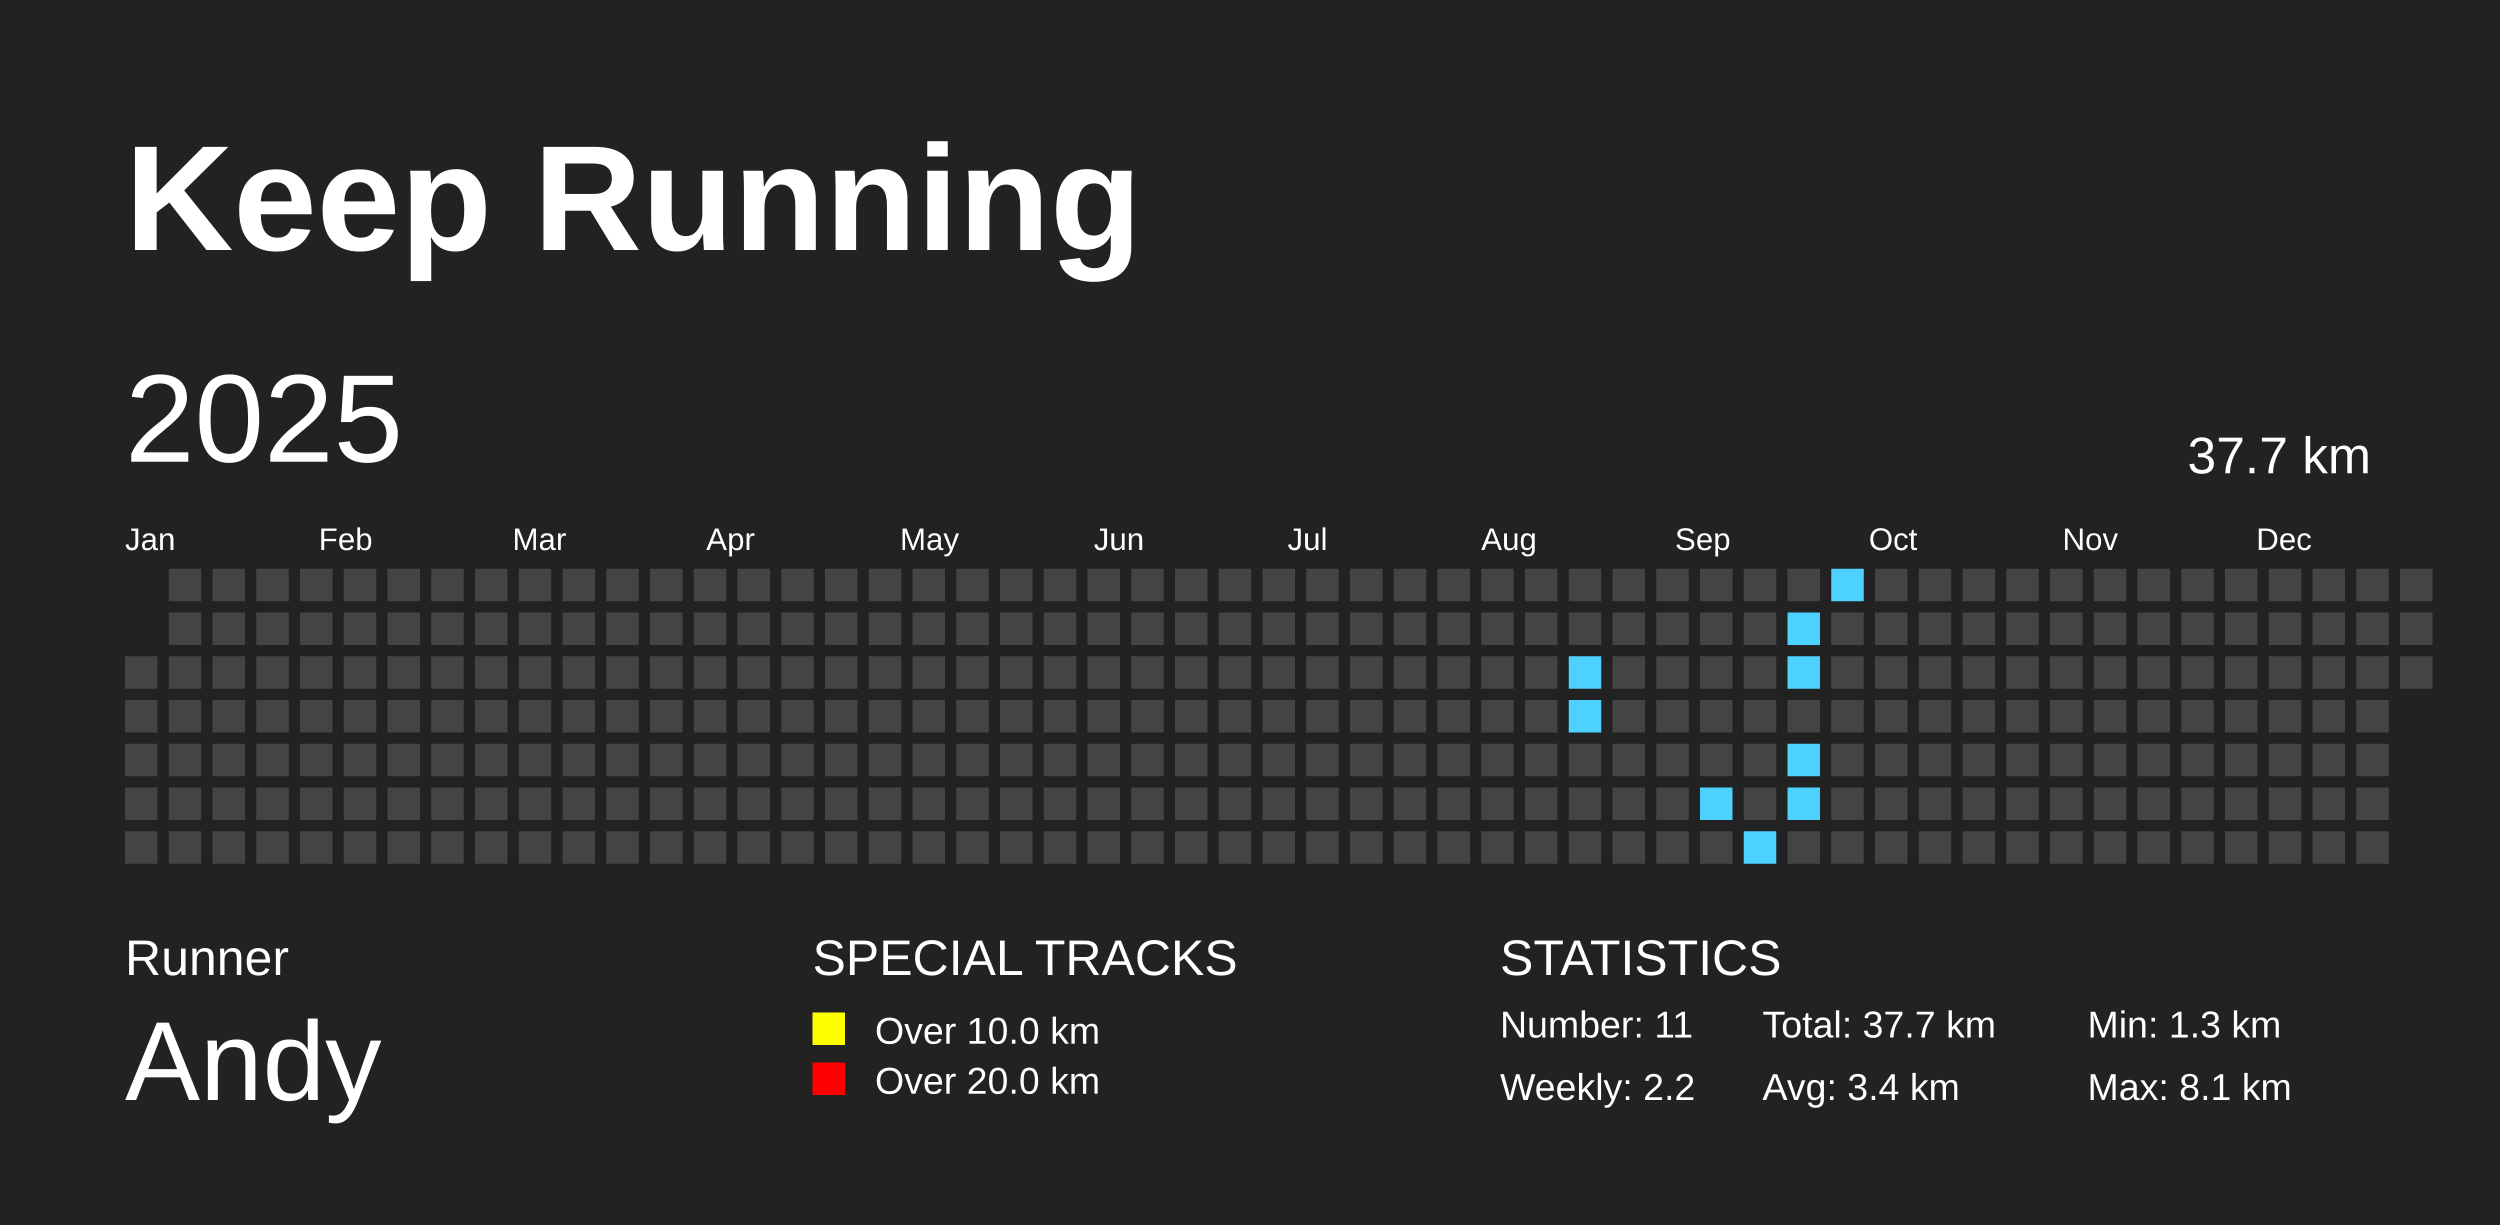
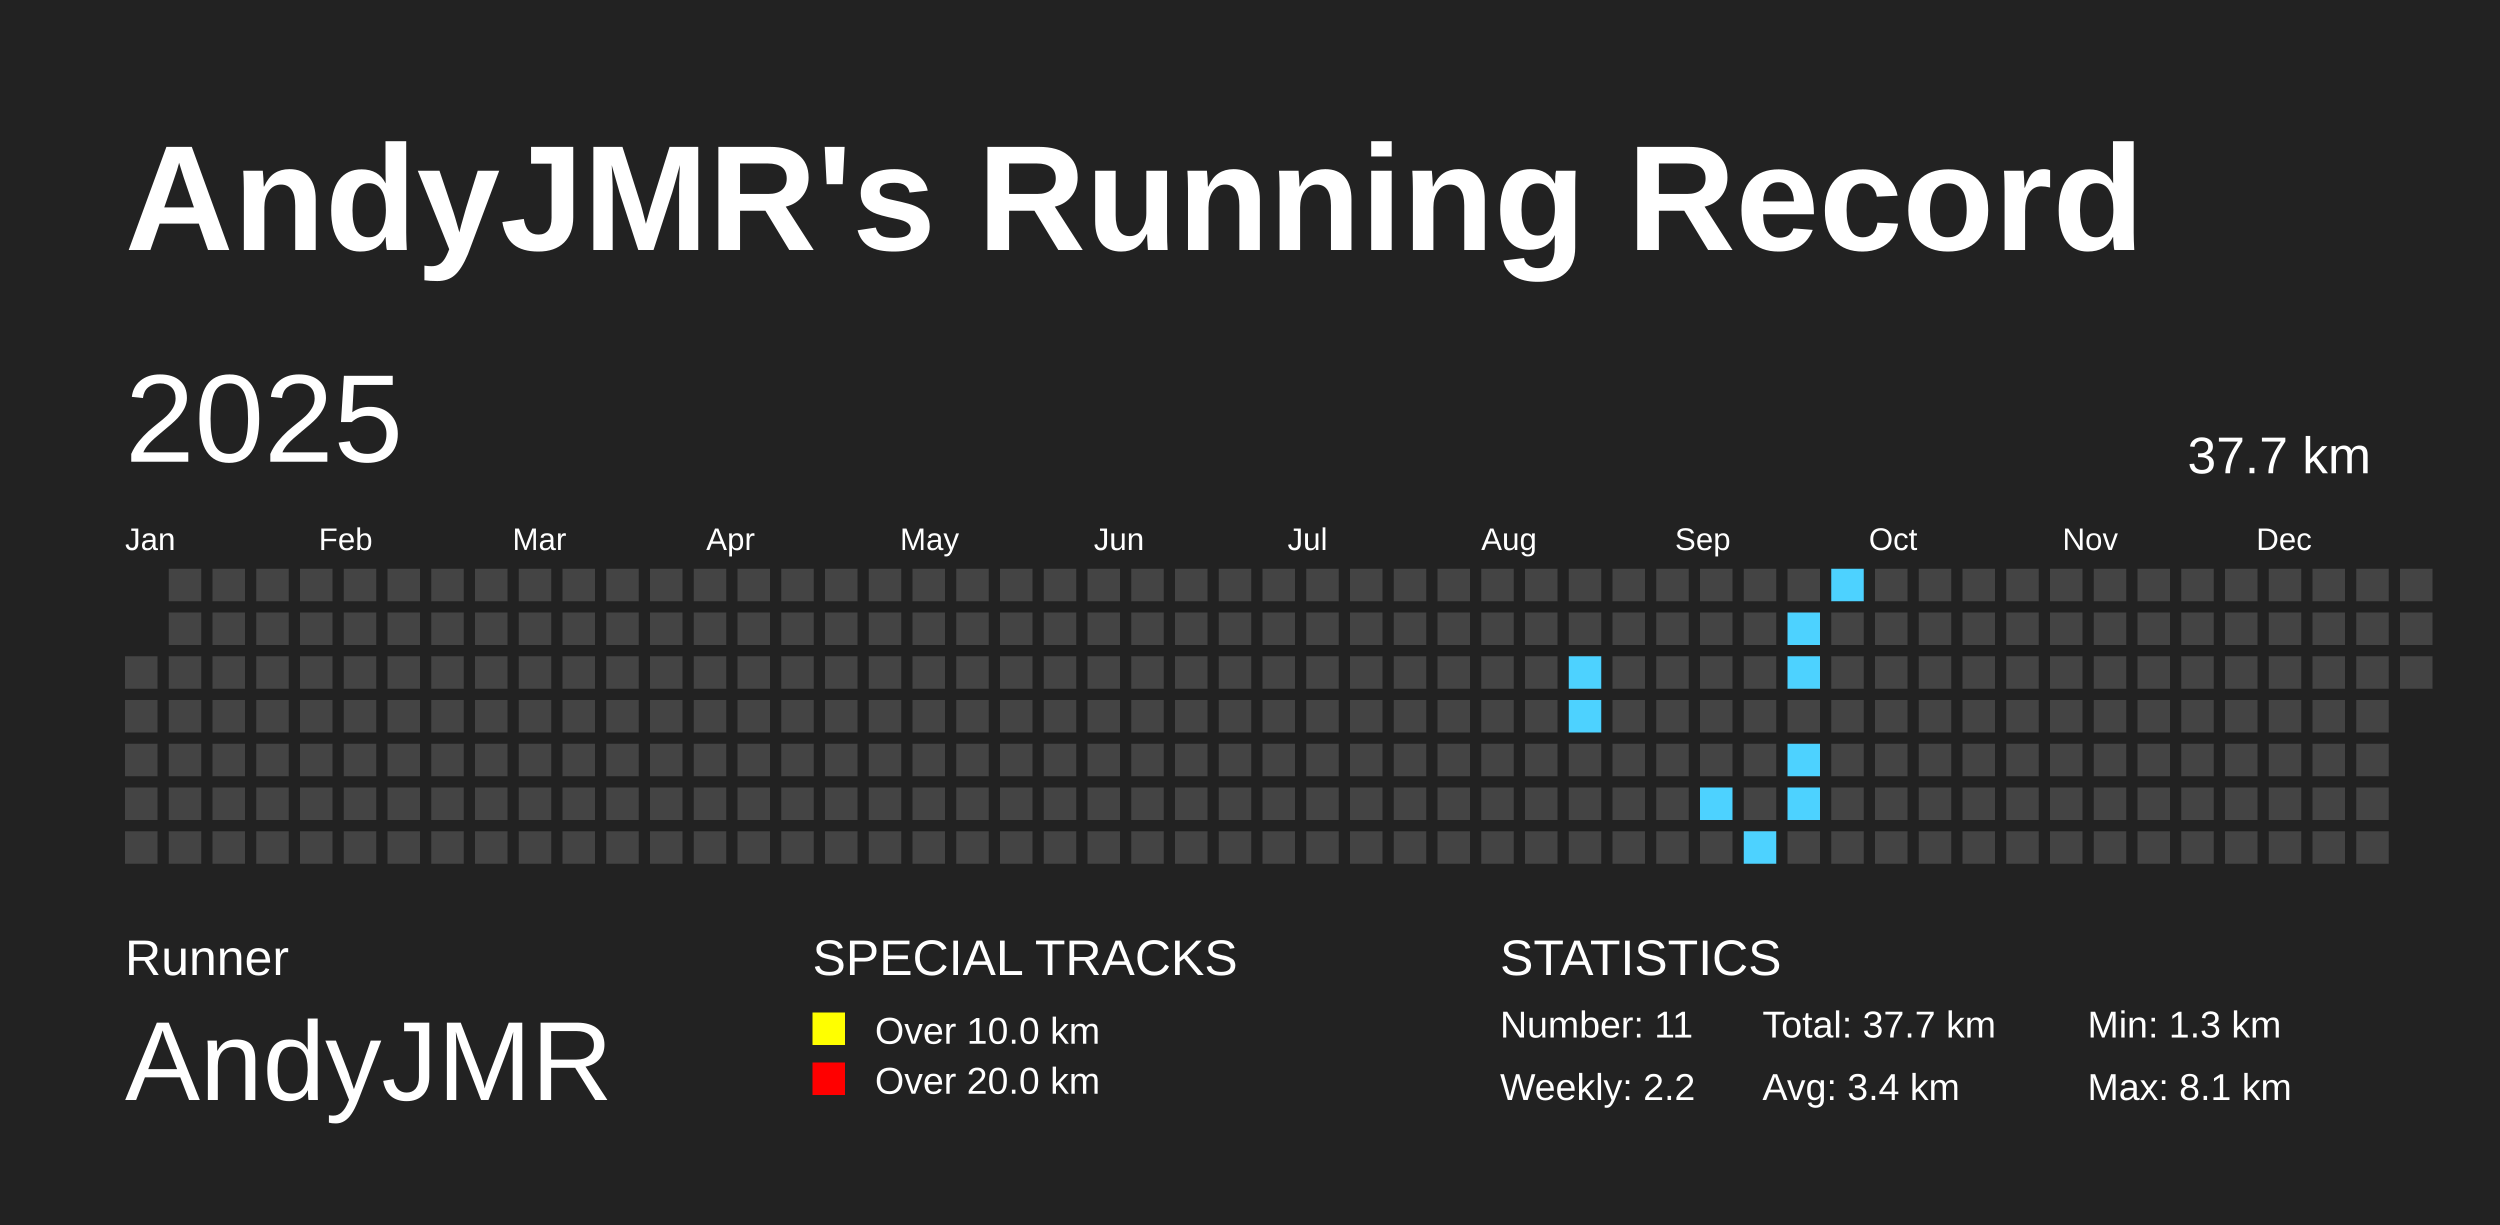
<svg xmlns="http://www.w3.org/2000/svg" baseProfile="full" height="98mm" version="1.1" viewBox="0,0,200,98" width="200mm">
  <defs />
  <rect fill="#222222" height="98" width="200" x="0" y="0" />
-   <text fill="#FFFFFF" style="font-size:12px; font-family:Arial; font-weight:bold;" x="10" y="20">Keep Running</text>
+   <text fill="#FFFFFF" style="font-size:12px; font-family:Arial; font-weight:bold;" x="10" y="20">AndyJMR's Running Record</text>
  <text fill="#FFFFFF" style="font-size:4px; font-family:Arial" x="10" y="78">Runner</text>
-   <text fill="#FFFFFF" style="font-size:9px; font-family:Arial" x="10" y="88">Andy</text>
+   <text fill="#FFFFFF" style="font-size:9px; font-family:Arial" x="10" y="88">AndyJMR</text>
  <text fill="#FFFFFF" style="font-size:4px; font-family:Arial" x="65" y="78">SPECIAL TRACKS</text>
  <rect fill="yellow" height="2.6" width="2.6" x="65" y="81" />
  <text fill="#FFFFFF" style="font-size:3px; font-family:Arial" x="70" y="83.5">Over 10.0 km</text>
  <rect fill="red" height="2.6" width="2.6" x="65" y="85" />
  <text fill="#FFFFFF" style="font-size:3px; font-family:Arial" x="70" y="87.5">Over 20.0 km</text>
  <text fill="#FFFFFF" style="font-size:4px; font-family:Arial" x="120" y="78">STATISTICS</text>
  <text fill="#FFFFFF" style="font-size:3px; font-family:Arial" x="120" y="83">Number: 11</text>
  <text fill="#FFFFFF" style="font-size:3px; font-family:Arial" x="120" y="88">Weekly: 2.2</text>
  <text fill="#FFFFFF" style="font-size:3px; font-family:Arial" x="141" y="83">Total: 37.7 km</text>
  <text fill="#FFFFFF" style="font-size:3px; font-family:Arial" x="141" y="88">Avg: 3.4 km</text>
  <text fill="#FFFFFF" style="font-size:3px; font-family:Arial" x="167" y="83">Min: 1.3 km</text>
  <text fill="#FFFFFF" style="font-size:3px; font-family:Arial" x="167" y="88">Max: 8.1 km</text>
  <text dominant-baseline="hanging" fill="#FFFFFF" style="font-size:10.0px; font-family:Arial;" x="10" y="30">2025</text>
  <text dominant-baseline="hanging" fill="#FFFFFF" style="font-size:4.125px; font-family:Arial;" x="175" y="35">37.7 km</text>
  <text fill="#FFFFFF" style="font-size:2.5px; font-family:Arial" x="10.0" y="44">Jan</text>
  <text fill="#FFFFFF" style="font-size:2.5px; font-family:Arial" x="25.5" y="44">Feb</text>
  <text fill="#FFFFFF" style="font-size:2.5px; font-family:Arial" x="41.0" y="44">Mar</text>
  <text fill="#FFFFFF" style="font-size:2.5px; font-family:Arial" x="56.5" y="44">Apr</text>
  <text fill="#FFFFFF" style="font-size:2.5px; font-family:Arial" x="72.0" y="44">May</text>
  <text fill="#FFFFFF" style="font-size:2.5px; font-family:Arial" x="87.5" y="44">Jun</text>
  <text fill="#FFFFFF" style="font-size:2.5px; font-family:Arial" x="103.0" y="44">Jul</text>
  <text fill="#FFFFFF" style="font-size:2.5px; font-family:Arial" x="118.5" y="44">Aug</text>
  <text fill="#FFFFFF" style="font-size:2.5px; font-family:Arial" x="134.0" y="44">Sep</text>
  <text fill="#FFFFFF" style="font-size:2.5px; font-family:Arial" x="149.5" y="44">Oct</text>
  <text fill="#FFFFFF" style="font-size:2.5px; font-family:Arial" x="165.0" y="44">Nov</text>
  <text fill="#FFFFFF" style="font-size:2.5px; font-family:Arial" x="180.5" y="44">Dec</text>
  <rect fill="#444444" height="2.6" width="2.6" x="10.0" y="52.5" />
  <rect fill="#444444" height="2.6" width="2.6" x="10.0" y="56.0" />
  <rect fill="#444444" height="2.6" width="2.6" x="10.0" y="59.5" />
  <rect fill="#444444" height="2.6" width="2.6" x="10.0" y="63.0" />
  <rect fill="#444444" height="2.6" width="2.6" x="10.0" y="66.5" />
  <rect fill="#444444" height="2.6" width="2.6" x="13.5" y="45.5" />
  <rect fill="#444444" height="2.6" width="2.6" x="13.5" y="49.0" />
  <rect fill="#444444" height="2.6" width="2.6" x="13.5" y="52.5" />
  <rect fill="#444444" height="2.6" width="2.6" x="13.5" y="56.0" />
  <rect fill="#444444" height="2.6" width="2.6" x="13.5" y="59.5" />
  <rect fill="#444444" height="2.6" width="2.6" x="13.5" y="63.0" />
  <rect fill="#444444" height="2.6" width="2.6" x="13.5" y="66.5" />
  <rect fill="#444444" height="2.6" width="2.6" x="17.0" y="45.5" />
  <rect fill="#444444" height="2.6" width="2.6" x="17.0" y="49.0" />
  <rect fill="#444444" height="2.6" width="2.6" x="17.0" y="52.5" />
  <rect fill="#444444" height="2.6" width="2.6" x="17.0" y="56.0" />
  <rect fill="#444444" height="2.6" width="2.6" x="17.0" y="59.5" />
  <rect fill="#444444" height="2.6" width="2.6" x="17.0" y="63.0" />
  <rect fill="#444444" height="2.6" width="2.6" x="17.0" y="66.5" />
  <rect fill="#444444" height="2.6" width="2.6" x="20.5" y="45.5" />
  <rect fill="#444444" height="2.6" width="2.6" x="20.5" y="49.0" />
  <rect fill="#444444" height="2.6" width="2.6" x="20.5" y="52.5" />
  <rect fill="#444444" height="2.6" width="2.6" x="20.5" y="56.0" />
  <rect fill="#444444" height="2.6" width="2.6" x="20.5" y="59.5" />
  <rect fill="#444444" height="2.6" width="2.6" x="20.5" y="63.0" />
  <rect fill="#444444" height="2.6" width="2.6" x="20.5" y="66.5" />
  <rect fill="#444444" height="2.6" width="2.6" x="24.0" y="45.5" />
  <rect fill="#444444" height="2.6" width="2.6" x="24.0" y="49.0" />
  <rect fill="#444444" height="2.6" width="2.6" x="24.0" y="52.5" />
  <rect fill="#444444" height="2.6" width="2.6" x="24.0" y="56.0" />
  <rect fill="#444444" height="2.6" width="2.6" x="24.0" y="59.5" />
  <rect fill="#444444" height="2.6" width="2.6" x="24.0" y="63.0" />
  <rect fill="#444444" height="2.6" width="2.6" x="24.0" y="66.5" />
  <rect fill="#444444" height="2.6" width="2.6" x="27.5" y="45.5" />
  <rect fill="#444444" height="2.6" width="2.6" x="27.5" y="49.0" />
  <rect fill="#444444" height="2.6" width="2.6" x="27.5" y="52.5" />
  <rect fill="#444444" height="2.6" width="2.6" x="27.5" y="56.0" />
  <rect fill="#444444" height="2.6" width="2.6" x="27.5" y="59.5" />
  <rect fill="#444444" height="2.6" width="2.6" x="27.5" y="63.0" />
  <rect fill="#444444" height="2.6" width="2.6" x="27.5" y="66.5" />
  <rect fill="#444444" height="2.6" width="2.6" x="31.0" y="45.5" />
  <rect fill="#444444" height="2.6" width="2.6" x="31.0" y="49.0" />
  <rect fill="#444444" height="2.6" width="2.6" x="31.0" y="52.5" />
  <rect fill="#444444" height="2.6" width="2.6" x="31.0" y="56.0" />
  <rect fill="#444444" height="2.6" width="2.6" x="31.0" y="59.5" />
  <rect fill="#444444" height="2.6" width="2.6" x="31.0" y="63.0" />
  <rect fill="#444444" height="2.6" width="2.6" x="31.0" y="66.5" />
  <rect fill="#444444" height="2.6" width="2.6" x="34.5" y="45.5" />
  <rect fill="#444444" height="2.6" width="2.6" x="34.5" y="49.0" />
  <rect fill="#444444" height="2.6" width="2.6" x="34.5" y="52.5" />
  <rect fill="#444444" height="2.6" width="2.6" x="34.5" y="56.0" />
  <rect fill="#444444" height="2.6" width="2.6" x="34.5" y="59.5" />
  <rect fill="#444444" height="2.6" width="2.6" x="34.5" y="63.0" />
  <rect fill="#444444" height="2.6" width="2.6" x="34.5" y="66.5" />
  <rect fill="#444444" height="2.6" width="2.6" x="38.0" y="45.5" />
  <rect fill="#444444" height="2.6" width="2.6" x="38.0" y="49.0" />
  <rect fill="#444444" height="2.6" width="2.6" x="38.0" y="52.5" />
  <rect fill="#444444" height="2.6" width="2.6" x="38.0" y="56.0" />
  <rect fill="#444444" height="2.6" width="2.6" x="38.0" y="59.5" />
  <rect fill="#444444" height="2.6" width="2.6" x="38.0" y="63.0" />
  <rect fill="#444444" height="2.6" width="2.6" x="38.0" y="66.5" />
  <rect fill="#444444" height="2.6" width="2.6" x="41.5" y="45.5" />
  <rect fill="#444444" height="2.6" width="2.6" x="41.5" y="49.0" />
  <rect fill="#444444" height="2.6" width="2.6" x="41.5" y="52.5" />
  <rect fill="#444444" height="2.6" width="2.6" x="41.5" y="56.0" />
  <rect fill="#444444" height="2.6" width="2.6" x="41.5" y="59.5" />
  <rect fill="#444444" height="2.6" width="2.6" x="41.5" y="63.0" />
  <rect fill="#444444" height="2.6" width="2.6" x="41.5" y="66.5" />
  <rect fill="#444444" height="2.6" width="2.6" x="45.0" y="45.5" />
  <rect fill="#444444" height="2.6" width="2.6" x="45.0" y="49.0" />
  <rect fill="#444444" height="2.6" width="2.6" x="45.0" y="52.5" />
  <rect fill="#444444" height="2.6" width="2.6" x="45.0" y="56.0" />
  <rect fill="#444444" height="2.6" width="2.6" x="45.0" y="59.5" />
  <rect fill="#444444" height="2.6" width="2.6" x="45.0" y="63.0" />
  <rect fill="#444444" height="2.6" width="2.6" x="45.0" y="66.5" />
  <rect fill="#444444" height="2.6" width="2.6" x="48.5" y="45.5" />
  <rect fill="#444444" height="2.6" width="2.6" x="48.5" y="49.0" />
  <rect fill="#444444" height="2.6" width="2.6" x="48.5" y="52.5" />
  <rect fill="#444444" height="2.6" width="2.6" x="48.5" y="56.0" />
  <rect fill="#444444" height="2.6" width="2.6" x="48.5" y="59.5" />
  <rect fill="#444444" height="2.6" width="2.6" x="48.5" y="63.0" />
  <rect fill="#444444" height="2.6" width="2.6" x="48.5" y="66.5" />
  <rect fill="#444444" height="2.6" width="2.6" x="52.0" y="45.5" />
  <rect fill="#444444" height="2.6" width="2.6" x="52.0" y="49.0" />
  <rect fill="#444444" height="2.6" width="2.6" x="52.0" y="52.5" />
  <rect fill="#444444" height="2.6" width="2.6" x="52.0" y="56.0" />
  <rect fill="#444444" height="2.6" width="2.6" x="52.0" y="59.5" />
  <rect fill="#444444" height="2.6" width="2.6" x="52.0" y="63.0" />
  <rect fill="#444444" height="2.6" width="2.6" x="52.0" y="66.5" />
  <rect fill="#444444" height="2.6" width="2.6" x="55.5" y="45.5" />
  <rect fill="#444444" height="2.6" width="2.6" x="55.5" y="49.0" />
  <rect fill="#444444" height="2.6" width="2.6" x="55.5" y="52.5" />
  <rect fill="#444444" height="2.6" width="2.6" x="55.5" y="56.0" />
  <rect fill="#444444" height="2.6" width="2.6" x="55.5" y="59.5" />
  <rect fill="#444444" height="2.6" width="2.6" x="55.5" y="63.0" />
  <rect fill="#444444" height="2.6" width="2.6" x="55.5" y="66.5" />
  <rect fill="#444444" height="2.6" width="2.6" x="59.0" y="45.5" />
  <rect fill="#444444" height="2.6" width="2.6" x="59.0" y="49.0" />
  <rect fill="#444444" height="2.6" width="2.6" x="59.0" y="52.5" />
  <rect fill="#444444" height="2.6" width="2.6" x="59.0" y="56.0" />
  <rect fill="#444444" height="2.6" width="2.6" x="59.0" y="59.5" />
  <rect fill="#444444" height="2.6" width="2.6" x="59.0" y="63.0" />
  <rect fill="#444444" height="2.6" width="2.6" x="59.0" y="66.5" />
  <rect fill="#444444" height="2.6" width="2.6" x="62.5" y="45.5" />
  <rect fill="#444444" height="2.6" width="2.6" x="62.5" y="49.0" />
  <rect fill="#444444" height="2.6" width="2.6" x="62.5" y="52.5" />
  <rect fill="#444444" height="2.6" width="2.6" x="62.5" y="56.0" />
  <rect fill="#444444" height="2.6" width="2.6" x="62.5" y="59.5" />
  <rect fill="#444444" height="2.6" width="2.6" x="62.5" y="63.0" />
  <rect fill="#444444" height="2.6" width="2.6" x="62.5" y="66.5" />
  <rect fill="#444444" height="2.6" width="2.6" x="66.0" y="45.5" />
  <rect fill="#444444" height="2.6" width="2.6" x="66.0" y="49.0" />
  <rect fill="#444444" height="2.6" width="2.6" x="66.0" y="52.5" />
  <rect fill="#444444" height="2.6" width="2.6" x="66.0" y="56.0" />
  <rect fill="#444444" height="2.6" width="2.6" x="66.0" y="59.5" />
  <rect fill="#444444" height="2.6" width="2.6" x="66.0" y="63.0" />
  <rect fill="#444444" height="2.6" width="2.6" x="66.0" y="66.5" />
  <rect fill="#444444" height="2.6" width="2.6" x="69.5" y="45.5" />
  <rect fill="#444444" height="2.6" width="2.6" x="69.5" y="49.0" />
  <rect fill="#444444" height="2.6" width="2.6" x="69.5" y="52.5" />
  <rect fill="#444444" height="2.6" width="2.6" x="69.5" y="56.0" />
  <rect fill="#444444" height="2.6" width="2.6" x="69.5" y="59.5" />
  <rect fill="#444444" height="2.6" width="2.6" x="69.5" y="63.0" />
  <rect fill="#444444" height="2.6" width="2.6" x="69.5" y="66.5" />
  <rect fill="#444444" height="2.6" width="2.6" x="73.0" y="45.5" />
  <rect fill="#444444" height="2.6" width="2.6" x="73.0" y="49.0" />
  <rect fill="#444444" height="2.6" width="2.6" x="73.0" y="52.5" />
  <rect fill="#444444" height="2.6" width="2.6" x="73.0" y="56.0" />
  <rect fill="#444444" height="2.6" width="2.6" x="73.0" y="59.5" />
  <rect fill="#444444" height="2.6" width="2.6" x="73.0" y="63.0" />
  <rect fill="#444444" height="2.6" width="2.6" x="73.0" y="66.5" />
  <rect fill="#444444" height="2.6" width="2.6" x="76.5" y="45.5" />
  <rect fill="#444444" height="2.6" width="2.6" x="76.5" y="49.0" />
  <rect fill="#444444" height="2.6" width="2.6" x="76.5" y="52.5" />
  <rect fill="#444444" height="2.6" width="2.6" x="76.5" y="56.0" />
  <rect fill="#444444" height="2.6" width="2.6" x="76.5" y="59.5" />
  <rect fill="#444444" height="2.6" width="2.6" x="76.5" y="63.0" />
  <rect fill="#444444" height="2.6" width="2.6" x="76.5" y="66.5" />
  <rect fill="#444444" height="2.6" width="2.6" x="80.0" y="45.5" />
  <rect fill="#444444" height="2.6" width="2.6" x="80.0" y="49.0" />
  <rect fill="#444444" height="2.6" width="2.6" x="80.0" y="52.5" />
  <rect fill="#444444" height="2.6" width="2.6" x="80.0" y="56.0" />
  <rect fill="#444444" height="2.6" width="2.6" x="80.0" y="59.5" />
  <rect fill="#444444" height="2.6" width="2.6" x="80.0" y="63.0" />
  <rect fill="#444444" height="2.6" width="2.6" x="80.0" y="66.5" />
  <rect fill="#444444" height="2.6" width="2.6" x="83.5" y="45.5" />
  <rect fill="#444444" height="2.6" width="2.6" x="83.5" y="49.0" />
  <rect fill="#444444" height="2.6" width="2.6" x="83.5" y="52.5" />
  <rect fill="#444444" height="2.6" width="2.6" x="83.5" y="56.0" />
  <rect fill="#444444" height="2.6" width="2.6" x="83.5" y="59.5" />
  <rect fill="#444444" height="2.6" width="2.6" x="83.5" y="63.0" />
  <rect fill="#444444" height="2.6" width="2.6" x="83.5" y="66.5" />
  <rect fill="#444444" height="2.6" width="2.6" x="87.0" y="45.5" />
  <rect fill="#444444" height="2.6" width="2.6" x="87.0" y="49.0" />
  <rect fill="#444444" height="2.6" width="2.6" x="87.0" y="52.5" />
  <rect fill="#444444" height="2.6" width="2.6" x="87.0" y="56.0" />
  <rect fill="#444444" height="2.6" width="2.6" x="87.0" y="59.5" />
  <rect fill="#444444" height="2.6" width="2.6" x="87.0" y="63.0" />
  <rect fill="#444444" height="2.6" width="2.6" x="87.0" y="66.5" />
  <rect fill="#444444" height="2.6" width="2.6" x="90.5" y="45.5" />
  <rect fill="#444444" height="2.6" width="2.6" x="90.5" y="49.0" />
  <rect fill="#444444" height="2.6" width="2.6" x="90.5" y="52.5" />
  <rect fill="#444444" height="2.6" width="2.6" x="90.5" y="56.0" />
  <rect fill="#444444" height="2.6" width="2.6" x="90.5" y="59.5" />
  <rect fill="#444444" height="2.6" width="2.6" x="90.5" y="63.0" />
  <rect fill="#444444" height="2.6" width="2.6" x="90.5" y="66.5" />
  <rect fill="#444444" height="2.6" width="2.6" x="94.0" y="45.5" />
  <rect fill="#444444" height="2.6" width="2.6" x="94.0" y="49.0" />
  <rect fill="#444444" height="2.6" width="2.6" x="94.0" y="52.5" />
  <rect fill="#444444" height="2.6" width="2.6" x="94.0" y="56.0" />
  <rect fill="#444444" height="2.6" width="2.6" x="94.0" y="59.5" />
  <rect fill="#444444" height="2.6" width="2.6" x="94.0" y="63.0" />
  <rect fill="#444444" height="2.6" width="2.6" x="94.0" y="66.5" />
  <rect fill="#444444" height="2.6" width="2.6" x="97.5" y="45.5" />
  <rect fill="#444444" height="2.6" width="2.6" x="97.5" y="49.0" />
  <rect fill="#444444" height="2.6" width="2.6" x="97.5" y="52.5" />
  <rect fill="#444444" height="2.6" width="2.6" x="97.5" y="56.0" />
  <rect fill="#444444" height="2.6" width="2.6" x="97.5" y="59.5" />
  <rect fill="#444444" height="2.6" width="2.6" x="97.5" y="63.0" />
  <rect fill="#444444" height="2.6" width="2.6" x="97.5" y="66.5" />
  <rect fill="#444444" height="2.6" width="2.6" x="101.0" y="45.5" />
  <rect fill="#444444" height="2.6" width="2.6" x="101.0" y="49.0" />
  <rect fill="#444444" height="2.6" width="2.6" x="101.0" y="52.5" />
  <rect fill="#444444" height="2.6" width="2.6" x="101.0" y="56.0" />
  <rect fill="#444444" height="2.6" width="2.6" x="101.0" y="59.5" />
  <rect fill="#444444" height="2.6" width="2.6" x="101.0" y="63.0" />
  <rect fill="#444444" height="2.6" width="2.6" x="101.0" y="66.5" />
  <rect fill="#444444" height="2.6" width="2.6" x="104.5" y="45.5" />
  <rect fill="#444444" height="2.6" width="2.6" x="104.5" y="49.0" />
  <rect fill="#444444" height="2.6" width="2.6" x="104.5" y="52.5" />
  <rect fill="#444444" height="2.6" width="2.6" x="104.5" y="56.0" />
  <rect fill="#444444" height="2.6" width="2.6" x="104.5" y="59.5" />
  <rect fill="#444444" height="2.6" width="2.6" x="104.5" y="63.0" />
  <rect fill="#444444" height="2.6" width="2.6" x="104.5" y="66.5" />
  <rect fill="#444444" height="2.6" width="2.6" x="108.0" y="45.5" />
  <rect fill="#444444" height="2.6" width="2.6" x="108.0" y="49.0" />
  <rect fill="#444444" height="2.6" width="2.6" x="108.0" y="52.5" />
  <rect fill="#444444" height="2.6" width="2.6" x="108.0" y="56.0" />
  <rect fill="#444444" height="2.6" width="2.6" x="108.0" y="59.5" />
  <rect fill="#444444" height="2.6" width="2.6" x="108.0" y="63.0" />
  <rect fill="#444444" height="2.6" width="2.6" x="108.0" y="66.5" />
  <rect fill="#444444" height="2.6" width="2.6" x="111.5" y="45.5" />
  <rect fill="#444444" height="2.6" width="2.6" x="111.5" y="49.0" />
  <rect fill="#444444" height="2.6" width="2.6" x="111.5" y="52.5" />
  <rect fill="#444444" height="2.6" width="2.6" x="111.5" y="56.0" />
  <rect fill="#444444" height="2.6" width="2.6" x="111.5" y="59.5" />
  <rect fill="#444444" height="2.6" width="2.6" x="111.5" y="63.0" />
  <rect fill="#444444" height="2.6" width="2.6" x="111.5" y="66.5" />
  <rect fill="#444444" height="2.6" width="2.6" x="115.0" y="45.5" />
  <rect fill="#444444" height="2.6" width="2.6" x="115.0" y="49.0" />
  <rect fill="#444444" height="2.6" width="2.6" x="115.0" y="52.5" />
  <rect fill="#444444" height="2.6" width="2.6" x="115.0" y="56.0" />
  <rect fill="#444444" height="2.6" width="2.6" x="115.0" y="59.5" />
  <rect fill="#444444" height="2.6" width="2.6" x="115.0" y="63.0" />
  <rect fill="#444444" height="2.6" width="2.6" x="115.0" y="66.5" />
  <rect fill="#444444" height="2.6" width="2.6" x="118.5" y="45.5" />
  <rect fill="#444444" height="2.6" width="2.6" x="118.5" y="49.0" />
  <rect fill="#444444" height="2.6" width="2.6" x="118.5" y="52.5" />
  <rect fill="#444444" height="2.6" width="2.6" x="118.5" y="56.0" />
  <rect fill="#444444" height="2.6" width="2.6" x="118.5" y="59.5" />
  <rect fill="#444444" height="2.6" width="2.6" x="118.5" y="63.0" />
  <rect fill="#444444" height="2.6" width="2.6" x="118.5" y="66.5" />
  <rect fill="#444444" height="2.6" width="2.6" x="122.0" y="45.5" />
  <rect fill="#444444" height="2.6" width="2.6" x="122.0" y="49.0" />
  <rect fill="#444444" height="2.6" width="2.6" x="122.0" y="52.5" />
  <rect fill="#444444" height="2.6" width="2.6" x="122.0" y="56.0" />
  <rect fill="#444444" height="2.6" width="2.6" x="122.0" y="59.5" />
  <rect fill="#444444" height="2.6" width="2.6" x="122.0" y="63.0" />
  <rect fill="#444444" height="2.6" width="2.6" x="122.0" y="66.5" />
  <rect fill="#444444" height="2.6" width="2.6" x="125.5" y="45.5" />
  <rect fill="#444444" height="2.6" width="2.6" x="125.5" y="49.0" />
  <rect fill="#4DD2FF" height="2.6" width="2.6" x="125.5" y="52.5" />
  <rect fill="#4DD2FF" height="2.6" width="2.6" x="125.5" y="56.0" />
  <rect fill="#444444" height="2.6" width="2.6" x="125.5" y="59.5" />
  <rect fill="#444444" height="2.6" width="2.6" x="125.5" y="63.0" />
  <rect fill="#444444" height="2.6" width="2.6" x="125.5" y="66.5" />
  <rect fill="#444444" height="2.6" width="2.6" x="129.0" y="45.5" />
  <rect fill="#444444" height="2.6" width="2.6" x="129.0" y="49.0" />
  <rect fill="#444444" height="2.6" width="2.6" x="129.0" y="52.5" />
  <rect fill="#444444" height="2.6" width="2.6" x="129.0" y="56.0" />
  <rect fill="#444444" height="2.6" width="2.6" x="129.0" y="59.5" />
  <rect fill="#444444" height="2.6" width="2.6" x="129.0" y="63.0" />
  <rect fill="#444444" height="2.6" width="2.6" x="129.0" y="66.5" />
  <rect fill="#444444" height="2.6" width="2.6" x="132.5" y="45.5" />
  <rect fill="#444444" height="2.6" width="2.6" x="132.5" y="49.0" />
  <rect fill="#444444" height="2.6" width="2.6" x="132.5" y="52.5" />
  <rect fill="#444444" height="2.6" width="2.6" x="132.5" y="56.0" />
  <rect fill="#444444" height="2.6" width="2.6" x="132.5" y="59.5" />
  <rect fill="#444444" height="2.6" width="2.6" x="132.5" y="63.0" />
  <rect fill="#444444" height="2.6" width="2.6" x="132.5" y="66.5" />
  <rect fill="#444444" height="2.6" width="2.6" x="136.0" y="45.5" />
  <rect fill="#444444" height="2.6" width="2.6" x="136.0" y="49.0" />
  <rect fill="#444444" height="2.6" width="2.6" x="136.0" y="52.5" />
  <rect fill="#444444" height="2.6" width="2.6" x="136.0" y="56.0" />
  <rect fill="#444444" height="2.6" width="2.6" x="136.0" y="59.5" />
  <rect fill="#4DD2FF" height="2.6" width="2.6" x="136.0" y="63.0" />
  <rect fill="#444444" height="2.6" width="2.6" x="136.0" y="66.5" />
  <rect fill="#444444" height="2.6" width="2.6" x="139.5" y="45.5" />
  <rect fill="#444444" height="2.6" width="2.6" x="139.5" y="49.0" />
  <rect fill="#444444" height="2.6" width="2.6" x="139.5" y="52.5" />
  <rect fill="#444444" height="2.6" width="2.6" x="139.5" y="56.0" />
  <rect fill="#444444" height="2.6" width="2.6" x="139.5" y="59.5" />
  <rect fill="#444444" height="2.6" width="2.6" x="139.5" y="63.0" />
  <rect fill="#4DD2FF" height="2.6" width="2.6" x="139.5" y="66.5" />
  <rect fill="#444444" height="2.6" width="2.6" x="143.0" y="45.5" />
  <rect fill="#4DD2FF" height="2.6" width="2.6" x="143.0" y="49.0" />
  <rect fill="#4DD2FF" height="2.6" width="2.6" x="143.0" y="52.5" />
  <rect fill="#444444" height="2.6" width="2.6" x="143.0" y="56.0" />
  <rect fill="#4DD2FF" height="2.6" width="2.6" x="143.0" y="59.5" />
  <rect fill="#4DD2FF" height="2.6" width="2.6" x="143.0" y="63.0" />
  <rect fill="#444444" height="2.6" width="2.6" x="143.0" y="66.5" />
  <rect fill="#4DD2FF" height="2.6" width="2.6" x="146.5" y="45.5" />
  <rect fill="#444444" height="2.6" width="2.6" x="146.5" y="49.0" />
  <rect fill="#444444" height="2.6" width="2.6" x="146.5" y="52.5" />
  <rect fill="#444444" height="2.6" width="2.6" x="146.5" y="56.0" />
  <rect fill="#444444" height="2.6" width="2.6" x="146.5" y="59.5" />
  <rect fill="#444444" height="2.6" width="2.6" x="146.5" y="63.0" />
  <rect fill="#444444" height="2.6" width="2.6" x="146.5" y="66.5" />
  <rect fill="#444444" height="2.6" width="2.6" x="150.0" y="45.5" />
  <rect fill="#444444" height="2.6" width="2.6" x="150.0" y="49.0" />
  <rect fill="#444444" height="2.6" width="2.6" x="150.0" y="52.5" />
  <rect fill="#444444" height="2.6" width="2.6" x="150.0" y="56.0" />
  <rect fill="#444444" height="2.6" width="2.6" x="150.0" y="59.5" />
  <rect fill="#444444" height="2.6" width="2.6" x="150.0" y="63.0" />
  <rect fill="#444444" height="2.6" width="2.6" x="150.0" y="66.5" />
  <rect fill="#444444" height="2.6" width="2.6" x="153.5" y="45.5" />
  <rect fill="#444444" height="2.6" width="2.6" x="153.5" y="49.0" />
  <rect fill="#444444" height="2.6" width="2.6" x="153.5" y="52.5" />
  <rect fill="#444444" height="2.6" width="2.6" x="153.5" y="56.0" />
  <rect fill="#444444" height="2.6" width="2.6" x="153.5" y="59.5" />
  <rect fill="#444444" height="2.6" width="2.6" x="153.5" y="63.0" />
  <rect fill="#444444" height="2.6" width="2.6" x="153.5" y="66.5" />
  <rect fill="#444444" height="2.6" width="2.6" x="157.0" y="45.5" />
  <rect fill="#444444" height="2.6" width="2.6" x="157.0" y="49.0" />
  <rect fill="#444444" height="2.6" width="2.6" x="157.0" y="52.5" />
  <rect fill="#444444" height="2.6" width="2.6" x="157.0" y="56.0" />
  <rect fill="#444444" height="2.6" width="2.6" x="157.0" y="59.5" />
  <rect fill="#444444" height="2.6" width="2.6" x="157.0" y="63.0" />
  <rect fill="#444444" height="2.6" width="2.6" x="157.0" y="66.5" />
  <rect fill="#444444" height="2.6" width="2.6" x="160.5" y="45.5" />
  <rect fill="#444444" height="2.6" width="2.6" x="160.5" y="49.0" />
  <rect fill="#444444" height="2.6" width="2.6" x="160.5" y="52.5" />
  <rect fill="#444444" height="2.6" width="2.6" x="160.5" y="56.0" />
  <rect fill="#444444" height="2.6" width="2.6" x="160.5" y="59.5" />
  <rect fill="#444444" height="2.6" width="2.6" x="160.5" y="63.0" />
  <rect fill="#444444" height="2.6" width="2.6" x="160.5" y="66.5" />
  <rect fill="#444444" height="2.6" width="2.6" x="164.0" y="45.5" />
  <rect fill="#444444" height="2.6" width="2.6" x="164.0" y="49.0" />
  <rect fill="#444444" height="2.6" width="2.6" x="164.0" y="52.5" />
  <rect fill="#444444" height="2.6" width="2.6" x="164.0" y="56.0" />
  <rect fill="#444444" height="2.6" width="2.6" x="164.0" y="59.5" />
  <rect fill="#444444" height="2.6" width="2.6" x="164.0" y="63.0" />
  <rect fill="#444444" height="2.6" width="2.6" x="164.0" y="66.5" />
  <rect fill="#444444" height="2.6" width="2.6" x="167.5" y="45.5" />
  <rect fill="#444444" height="2.6" width="2.6" x="167.5" y="49.0" />
  <rect fill="#444444" height="2.6" width="2.6" x="167.5" y="52.5" />
  <rect fill="#444444" height="2.6" width="2.6" x="167.5" y="56.0" />
  <rect fill="#444444" height="2.6" width="2.6" x="167.5" y="59.5" />
  <rect fill="#444444" height="2.6" width="2.6" x="167.5" y="63.0" />
  <rect fill="#444444" height="2.6" width="2.6" x="167.5" y="66.5" />
  <rect fill="#444444" height="2.6" width="2.6" x="171.0" y="45.5" />
  <rect fill="#444444" height="2.6" width="2.6" x="171.0" y="49.0" />
  <rect fill="#444444" height="2.6" width="2.6" x="171.0" y="52.5" />
  <rect fill="#444444" height="2.6" width="2.6" x="171.0" y="56.0" />
  <rect fill="#444444" height="2.6" width="2.6" x="171.0" y="59.5" />
  <rect fill="#444444" height="2.6" width="2.6" x="171.0" y="63.0" />
  <rect fill="#444444" height="2.6" width="2.6" x="171.0" y="66.5" />
  <rect fill="#444444" height="2.6" width="2.6" x="174.5" y="45.5" />
  <rect fill="#444444" height="2.6" width="2.6" x="174.5" y="49.0" />
  <rect fill="#444444" height="2.6" width="2.6" x="174.5" y="52.5" />
  <rect fill="#444444" height="2.6" width="2.6" x="174.5" y="56.0" />
  <rect fill="#444444" height="2.6" width="2.6" x="174.5" y="59.5" />
  <rect fill="#444444" height="2.6" width="2.6" x="174.5" y="63.0" />
  <rect fill="#444444" height="2.6" width="2.6" x="174.5" y="66.5" />
  <rect fill="#444444" height="2.6" width="2.6" x="178.0" y="45.5" />
  <rect fill="#444444" height="2.6" width="2.6" x="178.0" y="49.0" />
  <rect fill="#444444" height="2.6" width="2.6" x="178.0" y="52.5" />
  <rect fill="#444444" height="2.6" width="2.6" x="178.0" y="56.0" />
  <rect fill="#444444" height="2.6" width="2.6" x="178.0" y="59.5" />
  <rect fill="#444444" height="2.6" width="2.6" x="178.0" y="63.0" />
  <rect fill="#444444" height="2.6" width="2.6" x="178.0" y="66.5" />
  <rect fill="#444444" height="2.6" width="2.6" x="181.5" y="45.5" />
  <rect fill="#444444" height="2.6" width="2.6" x="181.5" y="49.0" />
  <rect fill="#444444" height="2.6" width="2.6" x="181.5" y="52.5" />
  <rect fill="#444444" height="2.6" width="2.6" x="181.5" y="56.0" />
  <rect fill="#444444" height="2.6" width="2.6" x="181.5" y="59.5" />
  <rect fill="#444444" height="2.6" width="2.6" x="181.5" y="63.0" />
  <rect fill="#444444" height="2.6" width="2.6" x="181.5" y="66.5" />
  <rect fill="#444444" height="2.6" width="2.6" x="185.0" y="45.5" />
  <rect fill="#444444" height="2.6" width="2.6" x="185.0" y="49.0" />
  <rect fill="#444444" height="2.6" width="2.6" x="185.0" y="52.5" />
  <rect fill="#444444" height="2.6" width="2.6" x="185.0" y="56.0" />
  <rect fill="#444444" height="2.6" width="2.6" x="185.0" y="59.5" />
  <rect fill="#444444" height="2.6" width="2.6" x="185.0" y="63.0" />
  <rect fill="#444444" height="2.6" width="2.6" x="185.0" y="66.5" />
  <rect fill="#444444" height="2.6" width="2.6" x="188.5" y="45.5" />
  <rect fill="#444444" height="2.6" width="2.6" x="188.5" y="49.0" />
  <rect fill="#444444" height="2.6" width="2.6" x="188.5" y="52.5" />
  <rect fill="#444444" height="2.6" width="2.6" x="188.5" y="56.0" />
  <rect fill="#444444" height="2.6" width="2.6" x="188.5" y="59.5" />
  <rect fill="#444444" height="2.6" width="2.6" x="188.5" y="63.0" />
  <rect fill="#444444" height="2.6" width="2.6" x="188.5" y="66.5" />
  <rect fill="#444444" height="2.6" width="2.6" x="192.0" y="45.5" />
  <rect fill="#444444" height="2.6" width="2.6" x="192.0" y="49.0" />
  <rect fill="#444444" height="2.6" width="2.6" x="192.0" y="52.5" />
</svg>
